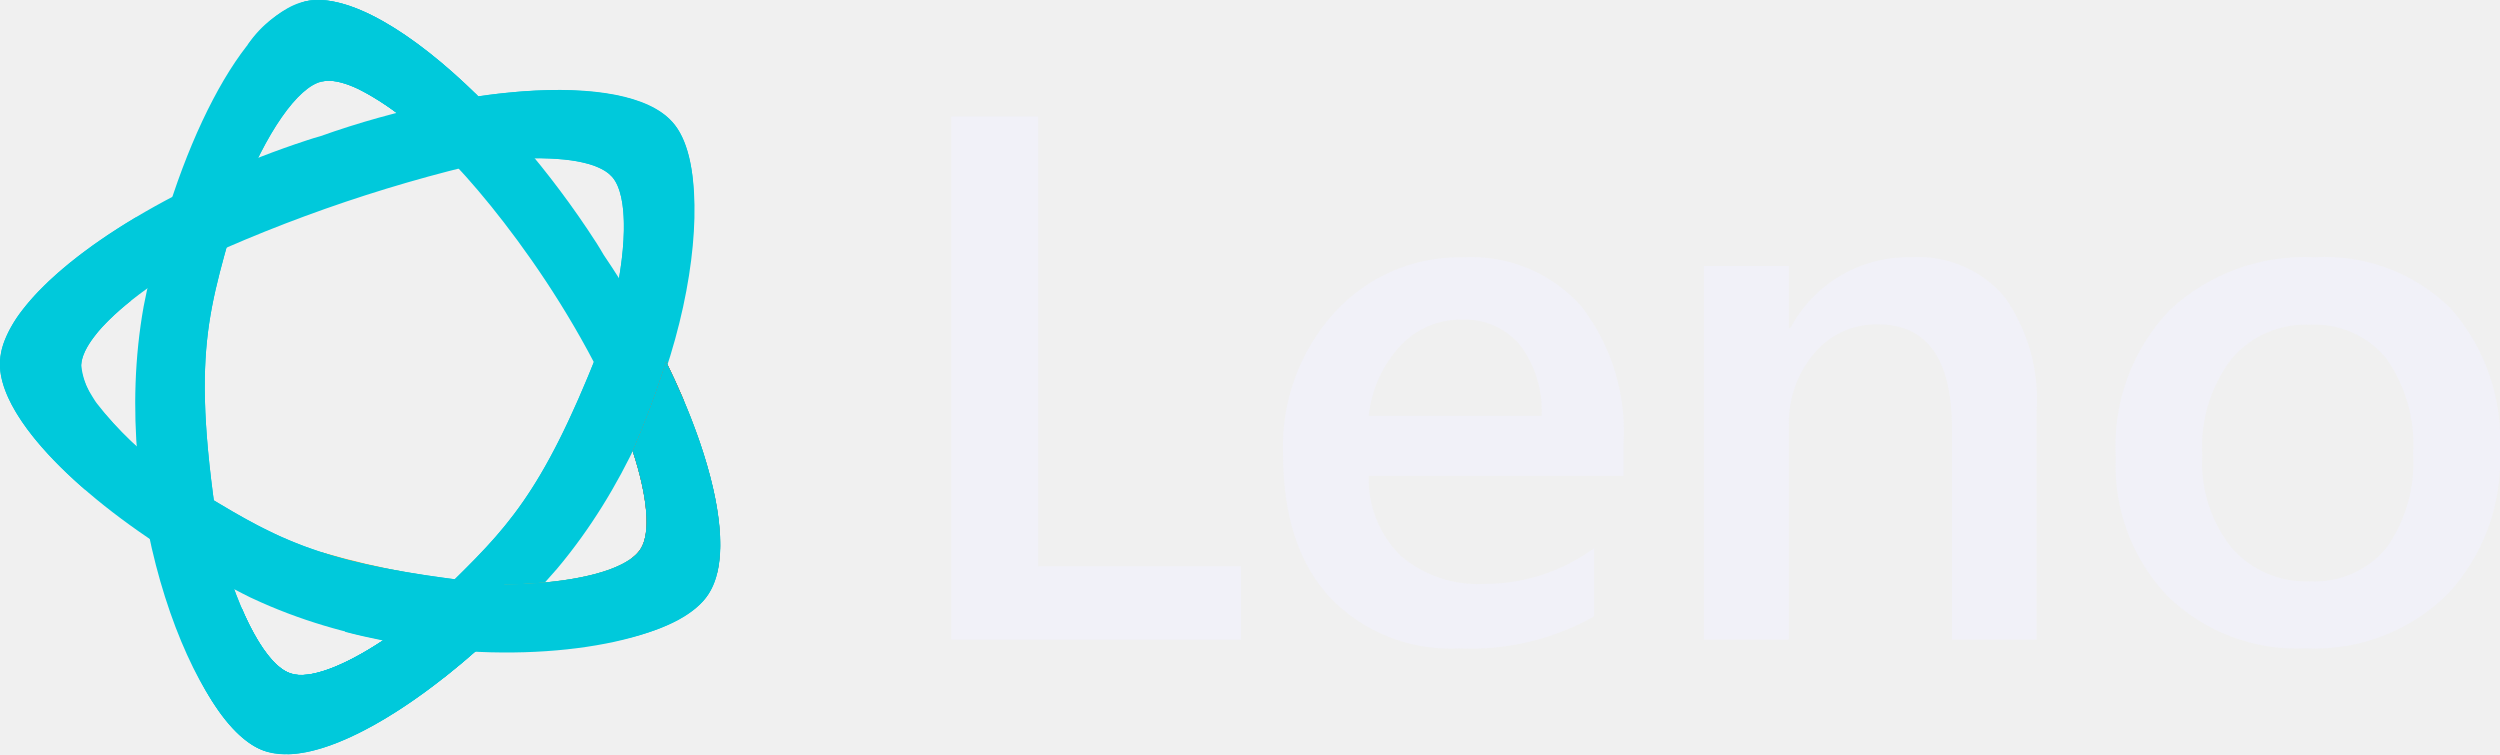
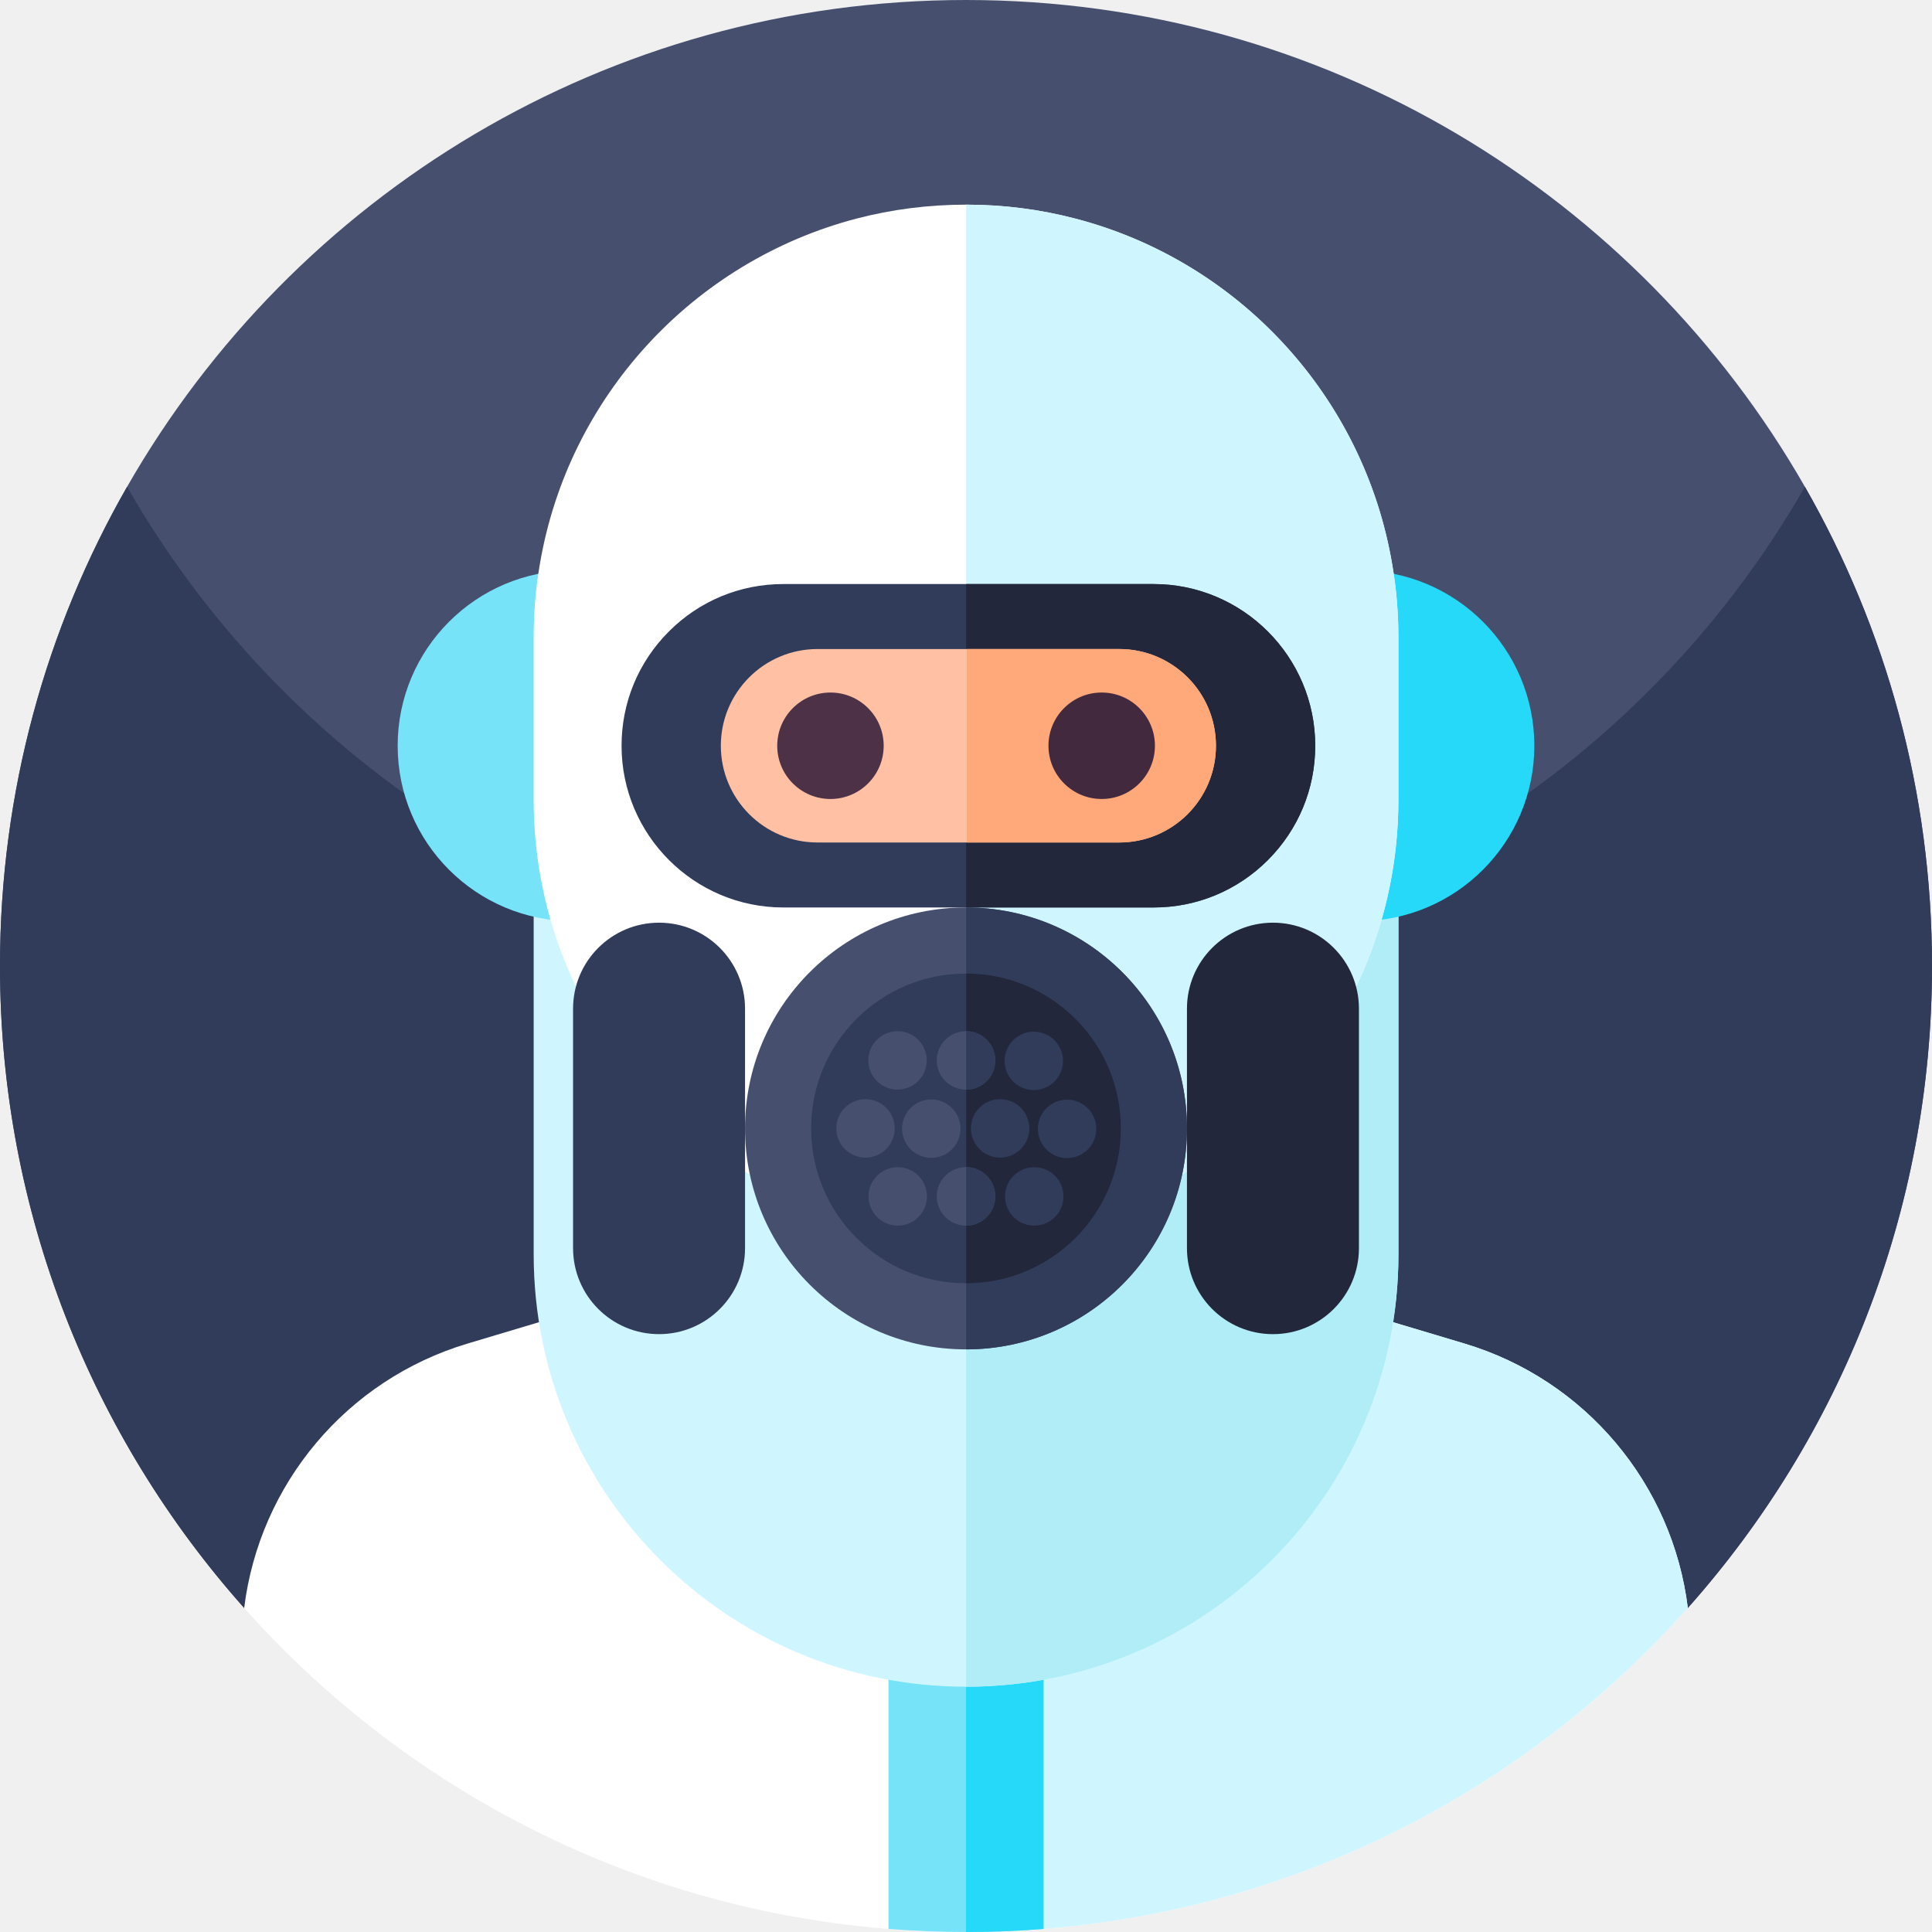
- <svg xmlns="http://www.w3.org/2000/svg" xmlns:xlink="http://www.w3.org/1999/xlink" id="Layer_2" data-name="Layer 2" viewBox="0 0 125.706 37.931">
-   <defs>
-     <style>.cls-1{fill:#00c9db;}.cls-2{fill:url(#New_Gradient_Swatch_61);}.cls-3{fill:url(#New_Gradient_Swatch_8);}.cls-4{fill:url(#New_Gradient_Swatch_8-2);}.cls-5{fill:url(#New_Gradient_Swatch_16);}.cls-6{fill:url(#New_Gradient_Swatch_16-2);}.cls-7{fill:url(#New_Gradient_Swatch_16-3);}.cls-8{fill:url(#New_Gradient_Swatch_8-3);}.cls-9{fill:url(#New_Gradient_Swatch_16-4);}.cls-10{fill:url(#New_Gradient_Swatch_8-4);}.cls-11{fill:url(#New_Gradient_Swatch_16-5);}.cls-12{fill:url(#New_Gradient_Swatch_8-5);}.cls-13{fill:url(#New_Gradient_Swatch_8-6);}.cls-14{fill:url(#New_Gradient_Swatch_16-6);}.cls-15{fill:url(#New_Gradient_Swatch_8-7);}.cls-16{fill:url(#New_Gradient_Swatch_16-7);}.cls-17{fill:url(#New_Gradient_Swatch_61-2);}.cls-18{fill:url(#New_Gradient_Swatch_61-3);}.cls-19{fill:url(#New_Gradient_Swatch_61-4);}.cls-20{fill:url(#New_Gradient_Swatch_61-5);}.cls-21{fill:url(#New_Gradient_Swatch_8-8);}.cls-22{fill:url(#New_Gradient_Swatch_61-6);}.cls-23{fill:url(#New_Gradient_Swatch_8-9);}.cls-24{fill:url(#New_Gradient_Swatch_61-7);}.cls-25{fill:url(#New_Gradient_Swatch_16-8);}.cls-26{fill:url(#New_Gradient_Swatch_61-8);}.cls-27{fill:url(#New_Gradient_Swatch_16-9);}.cls-28{fill:url(#New_Gradient_Swatch_61-9);}.cls-29{fill:url(#New_Gradient_Swatch_8-10);}.cls-30{fill:url(#New_Gradient_Swatch_16-10);}.cls-31{fill:#f1f1f8;}</style>
-     <linearGradient id="New_Gradient_Swatch_61" x1="3676.932" y1="-3909.195" x2="3670.354" y2="-3908.098" gradientTransform="translate(3745.091 3891.542) rotate(-87.025)" gradientUnits="userSpaceOnUse">
-       <stop offset="0" stop-color="#f0584b" />
-       <stop offset="1" stop-color="#c73f3d" />
-     </linearGradient>
-     <linearGradient id="New_Gradient_Swatch_8" x1="3660.727" y1="-3907.35" x2="3681.381" y2="-3907.35" gradientTransform="translate(3745.091 3891.542) rotate(-87.025)" gradientUnits="userSpaceOnUse">
-       <stop offset="0" stop-color="#fcba39" />
-       <stop offset="1" stop-color="#d96d2d" />
-     </linearGradient>
-     <linearGradient id="New_Gradient_Swatch_8-2" x1="3660.694" y1="-3906.891" x2="3681.381" y2="-3906.891" xlink:href="#New_Gradient_Swatch_8" />
-     <radialGradient id="New_Gradient_Swatch_16" cx="3671.349" cy="-3923.346" r="14.151" gradientTransform="matrix(0.053, -1.035, 1.027, 0.054, 3851.362, 4031.935)" gradientUnits="userSpaceOnUse">
-       <stop offset="0" stop-color="#f9b314" />
-       <stop offset="1" stop-color="#ec5222" />
-     </radialGradient>
-     <radialGradient id="New_Gradient_Swatch_16-2" cx="3671.352" cy="-3923.353" r="14.157" xlink:href="#New_Gradient_Swatch_16" />
-     <radialGradient id="New_Gradient_Swatch_16-3" cx="3671.353" cy="-3923.35" r="14.154" xlink:href="#New_Gradient_Swatch_16" />
-     <linearGradient id="New_Gradient_Swatch_8-3" x1="3660.556" y1="-3906.967" x2="3681.461" y2="-3906.967" xlink:href="#New_Gradient_Swatch_8" />
-     <radialGradient id="New_Gradient_Swatch_16-4" cx="3671.354" cy="-3923.333" r="14.138" xlink:href="#New_Gradient_Swatch_16" />
-     <linearGradient id="New_Gradient_Swatch_8-4" x1="3660.546" y1="-3908.7" x2="3681.466" y2="-3908.7" xlink:href="#New_Gradient_Swatch_8" />
-     <radialGradient id="New_Gradient_Swatch_16-5" cx="3671.353" cy="-3923.38" r="14.181" xlink:href="#New_Gradient_Swatch_16" />
-     <linearGradient id="New_Gradient_Swatch_8-5" x1="3660.549" y1="-3914.647" x2="3681.465" y2="-3914.647" xlink:href="#New_Gradient_Swatch_8" />
-     <linearGradient id="New_Gradient_Swatch_8-6" x1="3660.588" y1="-3908.862" x2="3681.339" y2="-3908.862" xlink:href="#New_Gradient_Swatch_8" />
-     <radialGradient id="New_Gradient_Swatch_16-6" cx="3671.305" cy="-3923.236" r="14.037" xlink:href="#New_Gradient_Swatch_16" />
-     <linearGradient id="New_Gradient_Swatch_8-7" x1="3660.554" y1="-3907.594" x2="3681.463" y2="-3907.594" xlink:href="#New_Gradient_Swatch_8" />
-     <radialGradient id="New_Gradient_Swatch_16-7" cx="3671.354" cy="-3923.363" r="14.166" xlink:href="#New_Gradient_Swatch_16" />
-     <linearGradient id="New_Gradient_Swatch_61-2" x1="3677.207" y1="-3907.439" x2="3670.665" y2="-3906.349" xlink:href="#New_Gradient_Swatch_61" />
-     <linearGradient id="New_Gradient_Swatch_61-3" x1="3677.176" y1="-3907.723" x2="3670.603" y2="-3906.628" xlink:href="#New_Gradient_Swatch_61" />
-     <linearGradient id="New_Gradient_Swatch_61-4" x1="3676.648" y1="-3910.847" x2="3670.075" y2="-3909.751" xlink:href="#New_Gradient_Swatch_61" />
-     <linearGradient id="New_Gradient_Swatch_61-5" x1="3676.832" y1="-3910.611" x2="3670.173" y2="-3909.501" xlink:href="#New_Gradient_Swatch_61" />
-     <linearGradient id="New_Gradient_Swatch_8-8" x1="3660.538" y1="-3907.321" x2="3681.471" y2="-3907.321" xlink:href="#New_Gradient_Swatch_8" />
-     <linearGradient id="New_Gradient_Swatch_61-6" x1="3677.17" y1="-3907.74" x2="3670.604" y2="-3906.646" xlink:href="#New_Gradient_Swatch_61" />
-     <linearGradient id="New_Gradient_Swatch_8-9" x1="3659.879" y1="-3906.883" x2="3681.853" y2="-3906.883" xlink:href="#New_Gradient_Swatch_8" />
-     <linearGradient id="New_Gradient_Swatch_61-7" x1="3677.399" y1="-3907.485" x2="3670.484" y2="-3906.333" xlink:href="#New_Gradient_Swatch_61" />
-     <radialGradient id="New_Gradient_Swatch_16-8" cx="3671.352" cy="-3923.359" r="14.163" xlink:href="#New_Gradient_Swatch_16" />
-     <linearGradient id="New_Gradient_Swatch_61-8" x1="3677.189" y1="-3907.642" x2="3670.617" y2="-3906.547" xlink:href="#New_Gradient_Swatch_61" />
-     <radialGradient id="New_Gradient_Swatch_16-9" cx="3671.36" cy="-3923.593" r="14.37" xlink:href="#New_Gradient_Swatch_16" />
-     <linearGradient id="New_Gradient_Swatch_61-9" x1="3677.201" y1="-3907.437" x2="3670.669" y2="-3906.349" xlink:href="#New_Gradient_Swatch_61" />
-     <linearGradient id="New_Gradient_Swatch_8-10" x1="3660.546" y1="-3907.86" x2="3681.466" y2="-3907.86" xlink:href="#New_Gradient_Swatch_8" />
-     <radialGradient id="New_Gradient_Swatch_16-10" cx="3671.351" cy="-3923.358" r="14.161" xlink:href="#New_Gradient_Swatch_16" />
-   </defs>
-   <path class="cls-1" d="M30.359,12.894C30.245,12.7,30.127,12.5,30,12.3,25.286,4.982,18.7-.609,15.36.138A5.518,5.518,0,0,0,12.451,2.33,9.888,9.888,0,0,1,18.122,4.6a15.95,15.95,0,0,1,3.55,2.593c1.575,1.263,6.809,7.237,9.71,14.352,1.115,2.868,1.434,5.194.832,6.13l-0.02.03c-0.651,1.012-3.216,1.7-6.655,1.756a17.031,17.031,0,0,1-1.2,3.26c5.486,0.2,10.016-.769,11.294-2.792C37.42,27.2,34.968,19.681,30.359,12.894Z" transform="translate(0 -0.071)" />
-   <path class="cls-2" d="M34.385,20.214q-0.409-.965-0.9-1.958a44.752,44.752,0,0,1-1.676,4.492c0.755,2.3.917,4.124,0.4,4.925l-0.02.03a1.888,1.888,0,0,1-.535.513C32.949,27.537,35.423,26.335,34.385,20.214Z" transform="translate(0 -0.071)" />
-   <path class="cls-1" d="M30.755,8.94L30.78,8.968c0.83,0.927.791,3.761-.132,7.3-3.558,9.417-5.384,10.522-9.5,14.622-2.807,2.263-5.336,3.437-6.508,3.053L14.6,33.929c-0.786-.257-1.658-1.444-2.435-3.251A39.614,39.614,0,0,1,8.2,29.334c1.255,4.521,3.141,7.874,5.157,8.514,3.021,1.018,9.4-3.13,14.653-9.179C34.667,20.753,36.327,8.954,33.8,6.2c-1.629-1.776-6.29-2.041-11.74-.937a43.824,43.824,0,0,1,3.872,2.8C28.335,7.918,30.121,8.232,30.755,8.94Z" transform="translate(0 -0.071)" />
-   <path class="cls-3" d="M33.943,19.213l-0.028-.06c0,0.009.008,0.02,0.013,0.03Z" transform="translate(0 -0.071)" />
-   <path class="cls-4" d="M34.347,20.13L34.333,20.1l0.012,0.027Z" transform="translate(0 -0.071)" />
-   <path class="cls-5" d="M34.333,20.1c-0.1-.239-0.208-0.479-0.317-0.721,0.063,0.14.123,0.278,0.184,0.417C34.243,19.894,34.29,20,34.333,20.1Z" transform="translate(0 -0.071)" />
-   <path class="cls-6" d="M34.386,20.225c1.49,3.541,2.114,6.7,1.637,8.688,0.01-.008.022-0.015,0.03-0.023,0.486-1.972-.177-5.142-1.669-8.67v0.005Z" transform="translate(0 -0.071)" />
-   <path class="cls-7" d="M33.489,18.256c0.148,0.3.289,0.6,0.427,0.9C33.778,18.856,33.637,18.557,33.489,18.256Z" transform="translate(0 -0.071)" />
-   <path class="cls-8" d="M34.345,20.124L34.333,20.1c-0.043-.1-0.09-0.2-0.133-0.3C34.248,19.9,34.3,20.015,34.345,20.124Z" transform="translate(0 -0.071)" />
-   <path class="cls-9" d="M34.345,20.124L34.333,20.1c-0.043-.1-0.09-0.2-0.133-0.3C34.248,19.9,34.3,20.015,34.345,20.124Z" transform="translate(0 -0.071)" />
-   <path class="cls-10" d="M32.066,27.867a1.279,1.279,0,0,0,.128-0.164A1.37,1.37,0,0,1,32.066,27.867Z" transform="translate(0 -0.071)" />
-   <path class="cls-11" d="M32.066,27.867a1.279,1.279,0,0,0,.128-0.164A1.37,1.37,0,0,1,32.066,27.867Z" transform="translate(0 -0.071)" />
-   <path class="cls-12" d="M34.386,20.225c1.033,6.111-1.438,7.313-2.727,7.991l0.013-.011c-1.111.762-3.5,1.245-6.507,1.259a44.4,44.4,0,0,1-8.99-1.623,9.052,9.052,0,0,0,.177,1.357c0.037,0.175.08,0.348,0.126,0.519,8.243,2.233,17.182,1.176,19.545-.8C36.5,26.928,35.876,23.766,34.386,20.225Z" transform="translate(0 -0.071)" />
-   <path class="cls-13" d="M31.914,28.017c0.031-.028.061-0.056,0.089-0.083C31.975,27.961,31.945,27.989,31.914,28.017Z" transform="translate(0 -0.071)" />
-   <path class="cls-14" d="M31.914,28.017c0.031-.028.061-0.056,0.089-0.083C31.975,27.961,31.945,27.989,31.914,28.017Z" transform="translate(0 -0.071)" />
-   <path class="cls-15" d="M33.915,19.154c-0.138-.3-0.279-0.6-0.427-0.9q0.229,0.466.44,0.927C33.923,19.173,33.92,19.163,33.915,19.154Z" transform="translate(0 -0.071)" />
-   <path class="cls-16" d="M33.915,19.154c-0.138-.3-0.279-0.6-0.427-0.9q0.229,0.466.44,0.927C33.923,19.173,33.92,19.163,33.915,19.154Z" transform="translate(0 -0.071)" />
-   <path class="cls-17" d="M34.385,20.219v0c-0.012-.029-0.026-0.056-0.037-0.085l0,0.007Z" transform="translate(0 -0.071)" />
-   <path class="cls-18" d="M34.016,19.376l-0.073-.163c0.014,0.029.025,0.057,0.038,0.086Z" transform="translate(0 -0.071)" />
-   <path class="cls-19" d="M31.673,28.2a2.342,2.342,0,0,0,.241-0.188A2.469,2.469,0,0,1,31.673,28.2Z" transform="translate(0 -0.071)" />
-   <path class="cls-20" d="M32,27.934c0.023-.023.044-0.045,0.063-0.067C32.046,27.889,32.025,27.912,32,27.934Z" transform="translate(0 -0.071)" />
-   <path class="cls-21" d="M33.981,19.3c-0.013-.028-0.024-0.057-0.038-0.086l-0.014-.03C33.947,19.222,33.963,19.26,33.981,19.3Z" transform="translate(0 -0.071)" />
-   <path class="cls-22" d="M33.981,19.3c-0.013-.028-0.024-0.057-0.038-0.086l-0.014-.03C33.947,19.222,33.963,19.26,33.981,19.3Z" transform="translate(0 -0.071)" />
-   <path class="cls-23" d="M34.349,20.137l0-.007,0-.005Z" transform="translate(0 -0.071)" />
-   <path class="cls-24" d="M34.349,20.137l0-.007,0-.005Z" transform="translate(0 -0.071)" />
-   <path class="cls-25" d="M34.2,19.794c-0.061-.139-0.121-0.277-0.184-0.417L33.981,19.3C34.056,19.465,34.127,19.629,34.2,19.794Z" transform="translate(0 -0.071)" />
-   <path class="cls-26" d="M34.2,19.794c-0.061-.139-0.121-0.277-0.184-0.417L33.981,19.3C34.056,19.465,34.127,19.629,34.2,19.794Z" transform="translate(0 -0.071)" />
-   <path class="cls-27" d="M34.386,20.225V20.219l-0.036-.083C34.362,20.166,34.373,20.195,34.386,20.225Z" transform="translate(0 -0.071)" />
-   <path class="cls-28" d="M34.386,20.225V20.219l-0.036-.083C34.362,20.166,34.373,20.195,34.386,20.225Z" transform="translate(0 -0.071)" />
-   <path class="cls-29" d="M34.386,20.225c-0.013-.03-0.024-0.059-0.037-0.088l0-.012c-0.047-.109-0.1-0.22-0.145-0.331-0.072-.165-0.144-0.329-0.219-0.495-0.018-.039-0.034-0.077-0.052-0.116q-0.212-.46-0.44-0.927a44.752,44.752,0,0,1-1.676,4.492c0.755,2.3.917,4.124,0.4,4.925l-0.02.03a1.279,1.279,0,0,1-.128.164c-0.02.022-.041,0.045-0.063,0.067s-0.058.055-.089,0.083a2.342,2.342,0,0,1-.241.188l-0.013.011C32.948,27.537,35.419,26.336,34.386,20.225Z" transform="translate(0 -0.071)" />
-   <path class="cls-30" d="M34.386,20.225c-0.013-.03-0.024-0.059-0.037-0.088l0-.012c-0.047-.109-0.1-0.22-0.145-0.331-0.072-.165-0.144-0.329-0.219-0.495-0.018-.039-0.034-0.077-0.052-0.116q-0.212-.46-0.44-0.927a44.752,44.752,0,0,1-1.676,4.492c0.755,2.3.917,4.124,0.4,4.925l-0.02.03a1.279,1.279,0,0,1-.128.164c-0.02.022-.041,0.045-0.063,0.067s-0.058.055-.089,0.083a2.342,2.342,0,0,1-.241.188l-0.013.011C32.948,27.537,35.419,26.336,34.386,20.225Z" transform="translate(0 -0.071)" />
-   <path class="cls-1" d="M33.984,19.306l0-.007c-0.018-.039-0.034-0.077-0.052-0.116l-0.009-.019c-0.138-.3-0.281-0.6-0.431-0.908a44.752,44.752,0,0,1-1.676,4.492c0.755,2.3.917,4.124,0.4,4.925l-0.02.03a1.279,1.279,0,0,1-.128.164c-0.019.022-.039,0.042-0.061,0.064s-0.051.048-.077,0.073l-0.014.013a2.536,2.536,0,0,1-.237.185l-0.006,0c-0.059.04-.124,0.08-0.191,0.12l-0.051.029c-0.065.037-.133,0.072-0.2,0.107l-0.07.034c-0.071.034-.144,0.067-0.221,0.1l-0.078.031c-0.08.032-.161,0.064-0.246,0.1l-0.009,0c-0.166.06-.346,0.115-0.533,0.168-0.058.016-.115,0.034-0.175,0.049l-0.2.049-0.24.057-0.182.038c-0.1.02-.2,0.04-0.3,0.059l-0.156.028q-0.193.033-.394,0.062l-0.088.014a22.107,22.107,0,0,1-2.348.2h0q-0.32.011-.653,0.014,0.626-.743,1.237-1.528A36.656,36.656,0,0,0,33.352,9.982c0.53,0.158,1.047.33,1.537,0.526,0.029-1.936-.315-3.459-1.088-4.31-1.162-1.323-3.982-1.8-7.541-1.533l-0.106.009c-0.206.016-.414,0.035-0.626,0.056l-0.178.018c-0.207.022-.415,0.046-0.626,0.073l-0.143.017q-0.376.05-.76,0.108L23.6,4.983q-0.273.044-.549,0.092l-0.32.058-0.465.089-0.21.04,0,0a44.157,44.157,0,0,0-5.954,1.659c-0.217.061-.435,0.124-0.657,0.2-6.3,2.06-11.906,5.446-14.264,8.468l-0.018.023a6.117,6.117,0,0,0-.984,1.728l-0.006.018a3.565,3.565,0,0,0-.108.392l0,0.02A2.862,2.862,0,0,0,0,18.221c-0.106,1.771,1.569,4.134,4.3,6.492A7.332,7.332,0,0,1,4.212,23.6a42.743,42.743,0,0,0,8.716,4.924,29.547,29.547,0,0,0,3.549,1.193v0.005c0.156,0.042.313,0.081,0.469,0.121,0.057,0.014.115,0.029,0.172,0.044-0.214-.053-0.428-0.108-0.641-0.165a9.02,9.02,0,0,0,.887,2.12c0.632,0.166,1.264.309,1.9,0.434-2.017,1.334-3.723,1.964-4.624,1.669L14.6,33.929c-0.786-.257-1.658-1.444-2.435-3.251-1.192-.336-2.33-0.717-3.4-1.128l-0.547-.169c1.243,4.454,3.1,7.761,5.086,8.444,1.9,0.566,5.4-1.553,9.022-5.1,6.387,0.629,12.046-.721,13.3-2.8a3.588,3.588,0,0,0,.394-1.014c-0.08.067-.169,0.132-0.263,0.2,0.094-.064.183-0.13,0.263-0.2h0l0.03-.023C36.581,26.749,35.756,23.2,33.984,19.306ZM34.9,29.579c0.114-.052.224-0.1,0.328-0.158a8.168,8.168,0,0,1-.858.375c0.113-.042.222-0.086,0.327-0.131C34.77,29.636,34.838,29.608,34.9,29.579Zm-1.268.466,0.166-.053q0.189-.059.367-0.122-0.506.179-1.1,0.333Q33.365,30.127,33.636,30.045Zm-0.73.2L33,30.22c-0.205.053-.42,0.1-0.639,0.151l0.046-.01C32.576,30.323,32.744,30.284,32.906,30.244Zm-0.673.155c-0.485.1-1,.191-1.545,0.267l0.1-.013C31.294,30.579,31.778,30.494,32.233,30.4Zm-2.335.368q0.39-.044.763-0.1-0.381.054-.779,0.1Zm-0.028,0c-0.569.063-1.164,0.112-1.778,0.145C28.707,30.882,29.3,30.833,29.871,30.771ZM8.692,24a17.888,17.888,0,0,1-3.836-3.663C4.8,20.258,4.746,20.18,4.7,20.1c-0.014-.02-0.026-0.04-0.039-0.061a4.973,4.973,0,0,1-.344-0.623c-0.02-.044-0.04-0.087-0.057-0.129s-0.033-.085-0.048-0.128-0.032-.094-0.046-0.14-0.021-.074-0.03-0.11c-0.013-.052-0.022-0.1-0.03-0.152,0-.029-0.01-0.058-0.013-0.086a1.39,1.39,0,0,1-.008-0.222V18.416a1.388,1.388,0,0,1,.026-0.194c0-.021.009-0.042,0.014-0.063,0.011-.049.026-0.1,0.042-0.148,0.007-.023.014-0.045,0.023-0.068,0.025-.068.053-0.138,0.086-0.208,0.009-.019.02-0.039,0.03-0.059,0.027-.053.055-0.108,0.087-0.163,0.019-.033.039-0.066,0.059-0.1s0.055-.088.085-0.132,0.047-.072.073-0.109,0.075-.1.114-0.154,0.1-.13.155-0.2l0.081-.1c0.044-.051.09-0.1,0.137-0.156l0.07-.076C5.343,16.3,5.541,16.1,5.758,15.9l0.024-.022c0.078-.072.158-0.144,0.241-0.217l0,0q0.256-.225.543-0.454h0A21.627,21.627,0,0,1,8.4,13.9,75.6,75.6,0,0,1,24.665,8.163c0.438-.05.859-0.084,1.265-0.107h0a15.172,15.172,0,0,1,2.412.032h0.009c0.114,0.011.224,0.025,0.332,0.04l0.01,0a6.679,6.679,0,0,1,.881.18l0.01,0c0.06,0.018.117,0.037,0.174,0.056,0.036,0.011.072,0.023,0.106,0.035L30,8.456c0.04,0.016.079,0.033,0.117,0.05s0.075,0.035.111,0.054,0.078,0.041.115,0.062,0.06,0.035.089,0.053,0.077,0.053.113,0.08c0.021,0.016.043,0.031,0.063,0.047a1.394,1.394,0,0,1,.146.139L30.78,8.968a1.34,1.34,0,0,1,.154.211v0a2.074,2.074,0,0,1,.129.257c0.518,1.226.384,3.761-.416,6.827-3.021,8-4.795,10-7.782,12.933C14.946,28.181,13.274,26.7,8.692,24ZM21.366,30.67c-1.031-.129-2.073-0.3-3.113-0.526q0.452,0.1.905,0.181L19.3,30.352q1.034,0.189,2.061.317h0Zm-4.2-.776q0.487,0.121.976,0.227l0.076,0.015Q17.686,30.023,17.161,29.893Zm6.908,1.018h0q1.035,0.056,2.03.056h0.027q0.977,0,1.9-.05A37.182,37.182,0,0,1,24.069,30.912Zm11.247-1.536,0.088-.048c0.071-.04.138-0.079,0.2-0.12l0.04-.026Q35.492,29.281,35.316,29.375Z" transform="translate(0 -0.071)" />
-   <path class="cls-1" d="M33.489,18.256a44.752,44.752,0,0,1-1.676,4.492c0.755,2.3.917,4.124,0.4,4.925l-0.02.03c-0.674,1.048-3.4,1.746-7.029,1.761C17.477,28.671,14.816,27.6,11.7,25.792c-0.728-.423-1.485-0.885-2.334-1.393L8.692,24a20.2,20.2,0,0,1-3.351-3.039h0a4.213,4.213,0,0,1-1.259-2.507V18.416c0.043-.832.955-1.987,2.485-3.211A40.5,40.5,0,0,1,6.831,11C2.823,13.389.1,16.094,0,18.221c-0.158,2.627,3.6,6.552,8.9,9.836l0.014,0.009q0.406,0.251.824,0.5l0.086,0.051q0.43,0.252.87,0.5l0.036,0.019q0.4,0.222.807,0.436l0.19,0.1c0.287,0.15.575,0.3,0.867,0.443l0.113,0.051h0C22,34.522,33.8,32.827,35.63,29.927,36.953,27.908,35.957,23.275,33.489,18.256Z" transform="translate(0 -0.071)" />
-   <path class="cls-1" d="M14.638,33.94L14.6,33.929c-1.18-.386-2.552-2.859-3.507-6.387-1.59-9.947-.558-11.824.976-17.45,1.308-3.374,2.916-5.665,4.121-5.925l0.036-.006c0.808-.174,2.152.415,3.72,1.587a40.056,40.056,0,0,1,4.1-.833C20.72,1.631,17.423-.323,15.36.138c-3.121.642-6.585,7.448-8.136,15.335C5.39,25.681,9.885,36.8,13.361,37.848c2.3,0.692,6.46-1.4,10.633-5.1a43.64,43.64,0,0,1-4.74-.469C17.241,33.607,15.538,34.235,14.638,33.94Z" transform="translate(0 -0.071)" />
-   <path class="cls-1" d="M15.42,0.129c-2.691.653-5.478,7.386-6.585,15.258C7.6,25.181,11.586,36,14.465,37.994c2.385-.045,5.958-2.081,9.528-5.249a43.64,43.64,0,0,1-4.74-.469c-2.012,1.332-3.715,1.96-4.615,1.665L14.6,33.929c-1.18-.386-2.552-2.859-3.507-6.387-1.59-9.947-.558-11.824.976-17.45,1.308-3.374,2.916-5.665,4.121-5.925l0.036-.006c0.808-.174,2.152.415,3.72,1.587,1.2-.307,2.374-0.552,3.508-0.737l0.557-.129C20.728,1.649,17.48-.282,15.42.129Z" transform="translate(0 -0.071)" />
-   <path class="cls-1" d="M22.348,34.123c0.545-.432,1.1-0.891,1.646-1.379a43.64,43.64,0,0,1-4.74-.469c-2.012,1.332-3.715,1.96-4.615,1.665L14.6,33.929a1.884,1.884,0,0,1-.63-0.387C14.957,34.621,16.75,36.718,22.348,34.123Z" transform="translate(0 -0.071)" />
-   <path class="cls-1" d="M24.015,4.882L24,4.866a6.918,6.918,0,0,0-6.043-1.315,8.226,8.226,0,0,0-1.906.661c0.048-.016.1-0.034,0.143-0.045l0.036-.006c0.808-.174,2.152.415,3.72,1.587,1.2-.307,2.374-0.552,3.508-0.737Z" transform="translate(0 -0.071)" />
-   <path class="cls-31" d="M62.4,32.232H47.833V5.926H52.2V28.545H62.4v3.687Z" transform="translate(0 -0.071)" />
-   <path class="cls-31" d="M81.624,24h-12.8a5.413,5.413,0,0,0,1.605,4.017,5.972,5.972,0,0,0,4.21,1.413,9.284,9.284,0,0,0,5.522-1.8v3.43a12.615,12.615,0,0,1-6.788,1.614,8.4,8.4,0,0,1-6.5-2.559q-2.357-2.559-2.357-7.2a10.009,10.009,0,0,1,2.6-7.145,8.491,8.491,0,0,1,6.448-2.761,7.4,7.4,0,0,1,5.962,2.477,10.282,10.282,0,0,1,2.11,6.879V24Zm-4.109-3.009a5.484,5.484,0,0,0-1.082-3.568A3.616,3.616,0,0,0,73.5,16.144a4.13,4.13,0,0,0-3.109,1.339,6.118,6.118,0,0,0-1.568,3.5h8.7Z" transform="translate(0 -0.071)" />
-   <path class="cls-31" d="M102.408,32.232H98.152V21.647q0-5.265-3.724-5.265a4.066,4.066,0,0,0-3.21,1.458,5.41,5.41,0,0,0-1.266,3.678V32.232H85.678V13.447h4.274v3.119h0.073a6.7,6.7,0,0,1,6.09-3.559A5.672,5.672,0,0,1,100.794,15a8.938,8.938,0,0,1,1.614,5.751V32.232Z" transform="translate(0 -0.071)" />
-   <path class="cls-31" d="M115.928,32.672a9.311,9.311,0,0,1-6.943-2.632,9.509,9.509,0,0,1-2.6-6.98,9.9,9.9,0,0,1,2.706-7.393,9.95,9.95,0,0,1,7.292-2.66,9.012,9.012,0,0,1,6.861,2.587,9.992,9.992,0,0,1,2.458,7.173,9.845,9.845,0,0,1-2.651,7.2A9.522,9.522,0,0,1,115.928,32.672Zm0.2-16.272a4.858,4.858,0,0,0-3.944,1.743,7.3,7.3,0,0,0-1.449,4.806A6.873,6.873,0,0,0,112.2,27.6a4.929,4.929,0,0,0,3.926,1.7,4.677,4.677,0,0,0,3.862-1.669,7.389,7.389,0,0,0,1.348-4.751,7.5,7.5,0,0,0-1.348-4.788A4.655,4.655,0,0,0,116.13,16.4Z" transform="translate(0 -0.071)" />
+ <svg xmlns="http://www.w3.org/2000/svg" id="Capa_1" enable-background="new 0 0 512 512" height="512" viewBox="0 0 512 512" width="512">
+   <g>
+     <path d="m512 256c0 65.31-24.46 124.9-64.71 170.13-121.68 54.62-260.9 54.62-382.58 0-40.25-45.23-64.71-104.82-64.71-170.13 0-46.22 12.25-89.57 33.68-127 44.12-77.07 127.16-129 222.32-129s178.2 51.93 222.32 129c21.43 37.43 33.68 80.78 33.68 127z" fill="#464f6e" />
+     <path d="m512 256c0 65.31-24.46 124.9-64.71 170.13-121.68 54.62-260.9 54.62-382.58 0-40.25-45.23-64.71-104.82-64.71-170.13 0-46.22 12.25-89.57 33.68-127 44.12 77.07 127.16 129 222.32 129s178.2-51.93 222.32-129c21.43 37.43 33.68 80.78 33.68 127z" fill="#303c5a" />
+     <g>
+       <g>
+         <g>
+           <path d="m447.29 426.13c-46.89 52.68-115.22 85.87-191.29 85.87s-144.4-33.19-191.29-85.87c4.03-32.71 27.03-60.45 59.22-70.08l59.25-17.72 36.01-4.68h73.62l36.01 4.68 59.25 17.72c32.19 9.63 55.19 37.37 59.22 70.08z" fill="#fff" />
+           <path d="m447.29 426.13c-46.89 52.68-115.22 85.87-191.29 85.87v-178.35h36.81l36.01 4.68 59.25 17.72c32.19 9.63 55.19 37.37 59.22 70.08z" fill="#cff6ff" />
+           <path d="m276.54 333.65v177.54c-6.77.54-13.62.81-20.54.81s-13.77-.27-20.54-.81v-177.54z" fill="#76e3f8" />
+           <path d="m276.54 333.65v177.54c-6.77.54-13.62.81-20.54.81v-178.35z" fill="#26d9f8" />
+           <path d="m370.599 217.825v114.585c0 63.267-51.292 114.572-114.559 114.585-.013 0-.013 0-.026 0-63.28 0-114.586-51.305-114.586-114.585v-114.585z" fill="#cff6ff" />
+           <path d="m370.599 217.825v114.585c0 63.267-51.292 114.572-114.559 114.585v-229.17z" fill="#b0edf7" />
+           <g>
+             <g>
+               <g>
+                 <g>
+                   <g>
+                     <g>
+                       <g>
+                         <g>
+                           <g>
+                             <path d="m105.387 197.635c0 25.67 20.81 46.481 46.481 46.481v-92.961c-25.671-.001-46.481 20.809-46.481 46.48z" fill="#76e3f8" />
+                             <path d="m406.613 197.635c0 25.67-20.81 46.481-46.481 46.481v-92.961c25.671-.001 46.481 20.809 46.481 46.48z" fill="#26d9f8" />
+                           </g>
+                           <path d="m370.572 168.807v43.195c0 63.254-51.279 114.559-114.559 114.572-.013 0-.013 0-.026 0-63.254 0-114.559-51.318-114.559-114.572v-43.195c0-6.52.526-12.895 1.604-19.1 7.48-44.641 40.776-80.5 83.997-91.792 9.241-2.405 18.968-3.681 28.959-3.681h.026c10.017 0 19.731 1.275 28.985 3.707 43.208 11.265 76.478 47.125 83.958 91.766 1.063 6.205 1.615 12.581 1.615 19.1z" fill="#fff" />
+                           <path d="m370.594 168.802v43.195c0 63.253-51.278 114.565-114.554 114.576v-272.336c10.018 0 19.73 1.279 28.978 3.701 43.218 11.263 76.486 47.134 83.968 91.767 1.065 6.204 1.608 12.588 1.608 19.097z" fill="#cff6ff" />
+                           <path d="m305.69 154.78h-98.11c-11.45 0-22.21 4.46-30.3 12.55-8.1 8.09-12.56 18.86-12.56 30.3 0 23.63 19.23 42.86 42.86 42.86h98.11c11.43 0 22.19-4.45 30.3-12.55 8.1-8.11 12.56-18.87 12.56-30.31 0-23.63-19.23-42.85-42.86-42.85z" fill="#303c5a" />
+                           <path d="m348.55 197.63c0 11.44-4.46 22.2-12.56 30.31-8.11 8.1-18.87 12.55-30.3 12.55h-49.65v-85.71h49.65c23.63 0 42.86 19.22 42.86 42.85z" fill="#22273b" />
+                           <path d="m322.241 197.631c0 7.082-2.873 13.489-7.513 18.136-4.64 4.632-11.054 7.505-18.128 7.505h-79.93c-14.157 0-25.641-11.477-25.641-25.641 0-7.075 2.873-13.489 7.513-18.128 4.64-4.64 11.046-7.505 18.128-7.505h79.93c14.157 0 25.641 11.477 25.641 25.633z" fill="#ffc0a4" />
+                           <path d="m322.241 197.631c0 7.082-2.873 13.489-7.513 18.136-4.64 4.632-11.054 7.505-18.128 7.505h-40.407v-51.275h40.407c14.157.001 25.641 11.478 25.641 25.634z" fill="#ffa87a" />
+                           <g>
+                             <path d="m234.185 197.635c0 7.79-6.315 14.105-14.105 14.105s-14.105-6.315-14.105-14.105 6.315-14.106 14.105-14.106 14.105 6.315 14.105 14.106z" fill="#4c3147" />
+                             <path d="m306.066 197.635c0 7.79-6.315 14.105-14.106 14.105-7.79 0-14.105-6.315-14.105-14.105s6.315-14.106 14.105-14.106c7.791 0 14.106 6.315 14.106 14.106z" fill="#42293d" />
+                           </g>
+                         </g>
+                       </g>
+                     </g>
+                   </g>
+                 </g>
+               </g>
+             </g>
+           </g>
+         </g>
+       </g>
+       <path d="m314.56 299.04c0 32.33-26.2 58.54-58.52 58.56h-.04c-32.34 0-58.56-26.22-58.56-58.56s26.22-58.55 58.56-58.55h.04c32.32.02 58.52 26.22 58.52 58.55z" fill="#464f6e" />
+       <g fill="#303c5a">
+         <path d="m314.56 299.04c0 32.33-26.2 58.54-58.52 58.56v-117.11c32.32.02 58.52 26.22 58.52 58.55z" />
+         <path d="m297.04 299.04c0 22.654-18.349 41.015-40.991 41.04h-.049c-22.666 0-41.04-18.374-41.04-41.04s18.374-41.04 41.04-41.04h.049c22.642.025 40.991 18.386 40.991 41.04z" />
+         <path d="m174.656 353.562c-12.586 0-22.788-10.203-22.788-22.788v-63.464c0-12.586 10.203-22.788 22.788-22.788 12.586 0 22.788 10.203 22.788 22.788v63.464c.001 12.585-10.202 22.788-22.788 22.788z" />
+       </g>
+       <path d="m337.344 353.562c-12.586 0-22.788-10.203-22.788-22.788v-63.464c0-12.586 10.203-22.788 22.788-22.788 12.586 0 22.788 10.203 22.788 22.788v63.464c0 12.585-10.203 22.788-22.788 22.788z" fill="#22273b" />
+       <path d="m297.04 299.04c0 22.654-18.349 41.015-40.991 41.04v-82.08c22.642.025 40.991 18.386 40.991 41.04z" fill="#22273b" />
+       <g>
+         <g>
+           <ellipse cx="246.955" cy="299.04" fill="#464f6e" rx="7.745" ry="7.745" transform="matrix(.455 -.89 .89 .455 -131.714 382.834)" />
+           <path d="m272.79 299.04c0 4.278-3.468 7.745-7.745 7.745-4.278 0-7.745-3.468-7.745-7.745 0-4.278 3.468-7.745 7.745-7.745s7.745 3.467 7.745 7.745z" fill="#303c5a" />
+           <ellipse cx="282.916" cy="299.04" fill="#303c5a" rx="7.745" ry="7.745" transform="matrix(.229 -.973 .973 .229 -72.964 505.96)" />
+           <path d="m237.117 299.04c0 4.278-3.468 7.745-7.745 7.745-4.278 0-7.745-3.468-7.745-7.745 0-4.278 3.468-7.745 7.745-7.745 4.278 0 7.745 3.467 7.745 7.745z" fill="#464f6e" />
+         </g>
+         <g>
+           <ellipse cx="237.911" cy="281.022" fill="#464f6e" rx="7.745" ry="7.745" transform="matrix(.707 -.707 .707 .707 -129.03 250.538)" />
+           <path d="m263.75 281.02c0 4.26-3.44 7.72-7.7 7.75h-.05c-4.28 0-7.75-3.47-7.75-7.75s3.47-7.74 7.75-7.74h.05c4.26.03 7.7 3.48 7.7 7.74z" fill="#464f6e" />
+           <ellipse cx="274.089" cy="281.022" fill="#303c5a" rx="7.745" ry="7.745" transform="matrix(.229 -.973 .973 .229 -62.229 483.476)" />
+         </g>
+         <g>
+           <circle cx="237.911" cy="317.058" fill="#464f6e" r="7.745" />
+           <path d="m263.75 317.06c0 4.26-3.44 7.71-7.7 7.74h-.05c-4.28 0-7.75-3.46-7.75-7.74s3.47-7.75 7.75-7.75h.05c4.26.03 7.7 3.49 7.7 7.75z" fill="#464f6e" />
+           <circle cx="274.089" cy="317.058" fill="#303c5a" r="7.745" />
+         </g>
+       </g>
+       <path d="m263.75 317.06c0 4.26-3.44 7.71-7.7 7.74v-15.49c4.26.03 7.7 3.49 7.7 7.75z" fill="#303c5a" />
+       <path d="m256.05 288.77v-15.49c4.26.03 7.7 3.48 7.7 7.74s-3.44 7.72-7.7 7.75z" fill="#303c5a" />
+     </g>
+     <path d="m512 256c0 141.38-114.62 256-256 256s-256-114.62-256-256c0-46.22 12.25-89.57 33.68-127 44.12-77.07 127.16-129 222.32-129s178.2 51.93 222.32 129c21.43 37.43 33.68 80.78 33.68 127z" fill="none" />
+   </g>
</svg>
